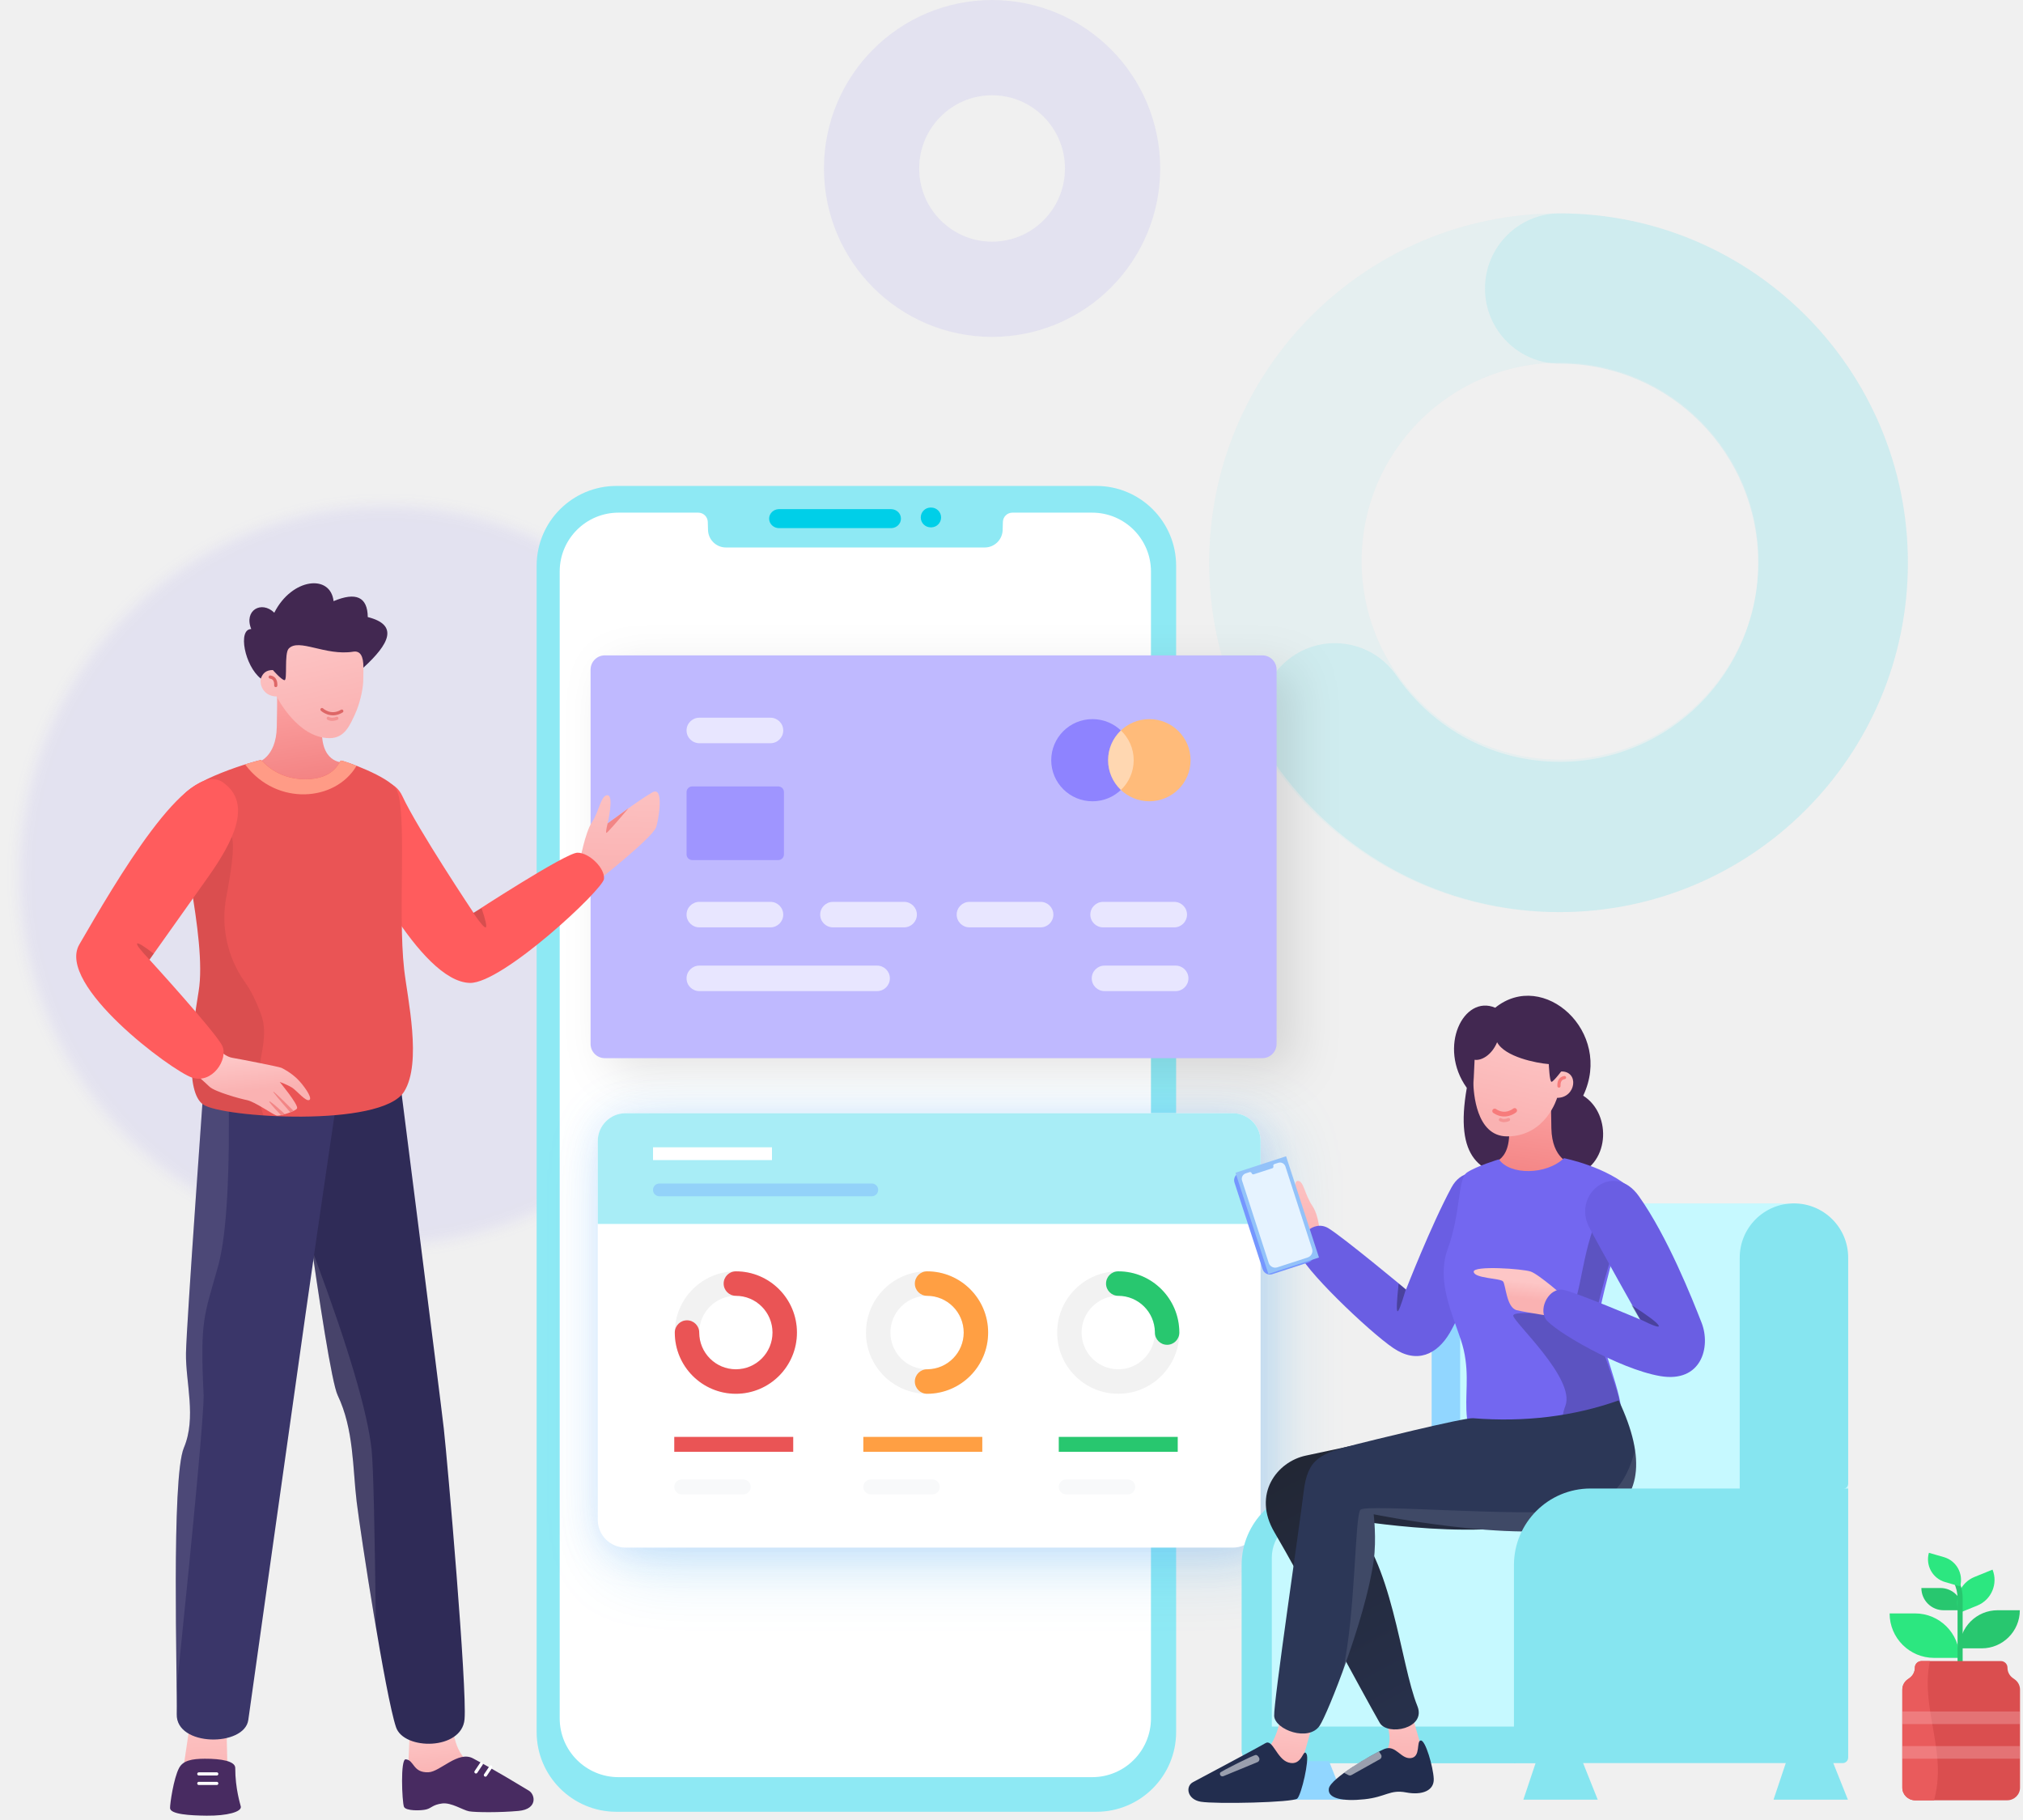
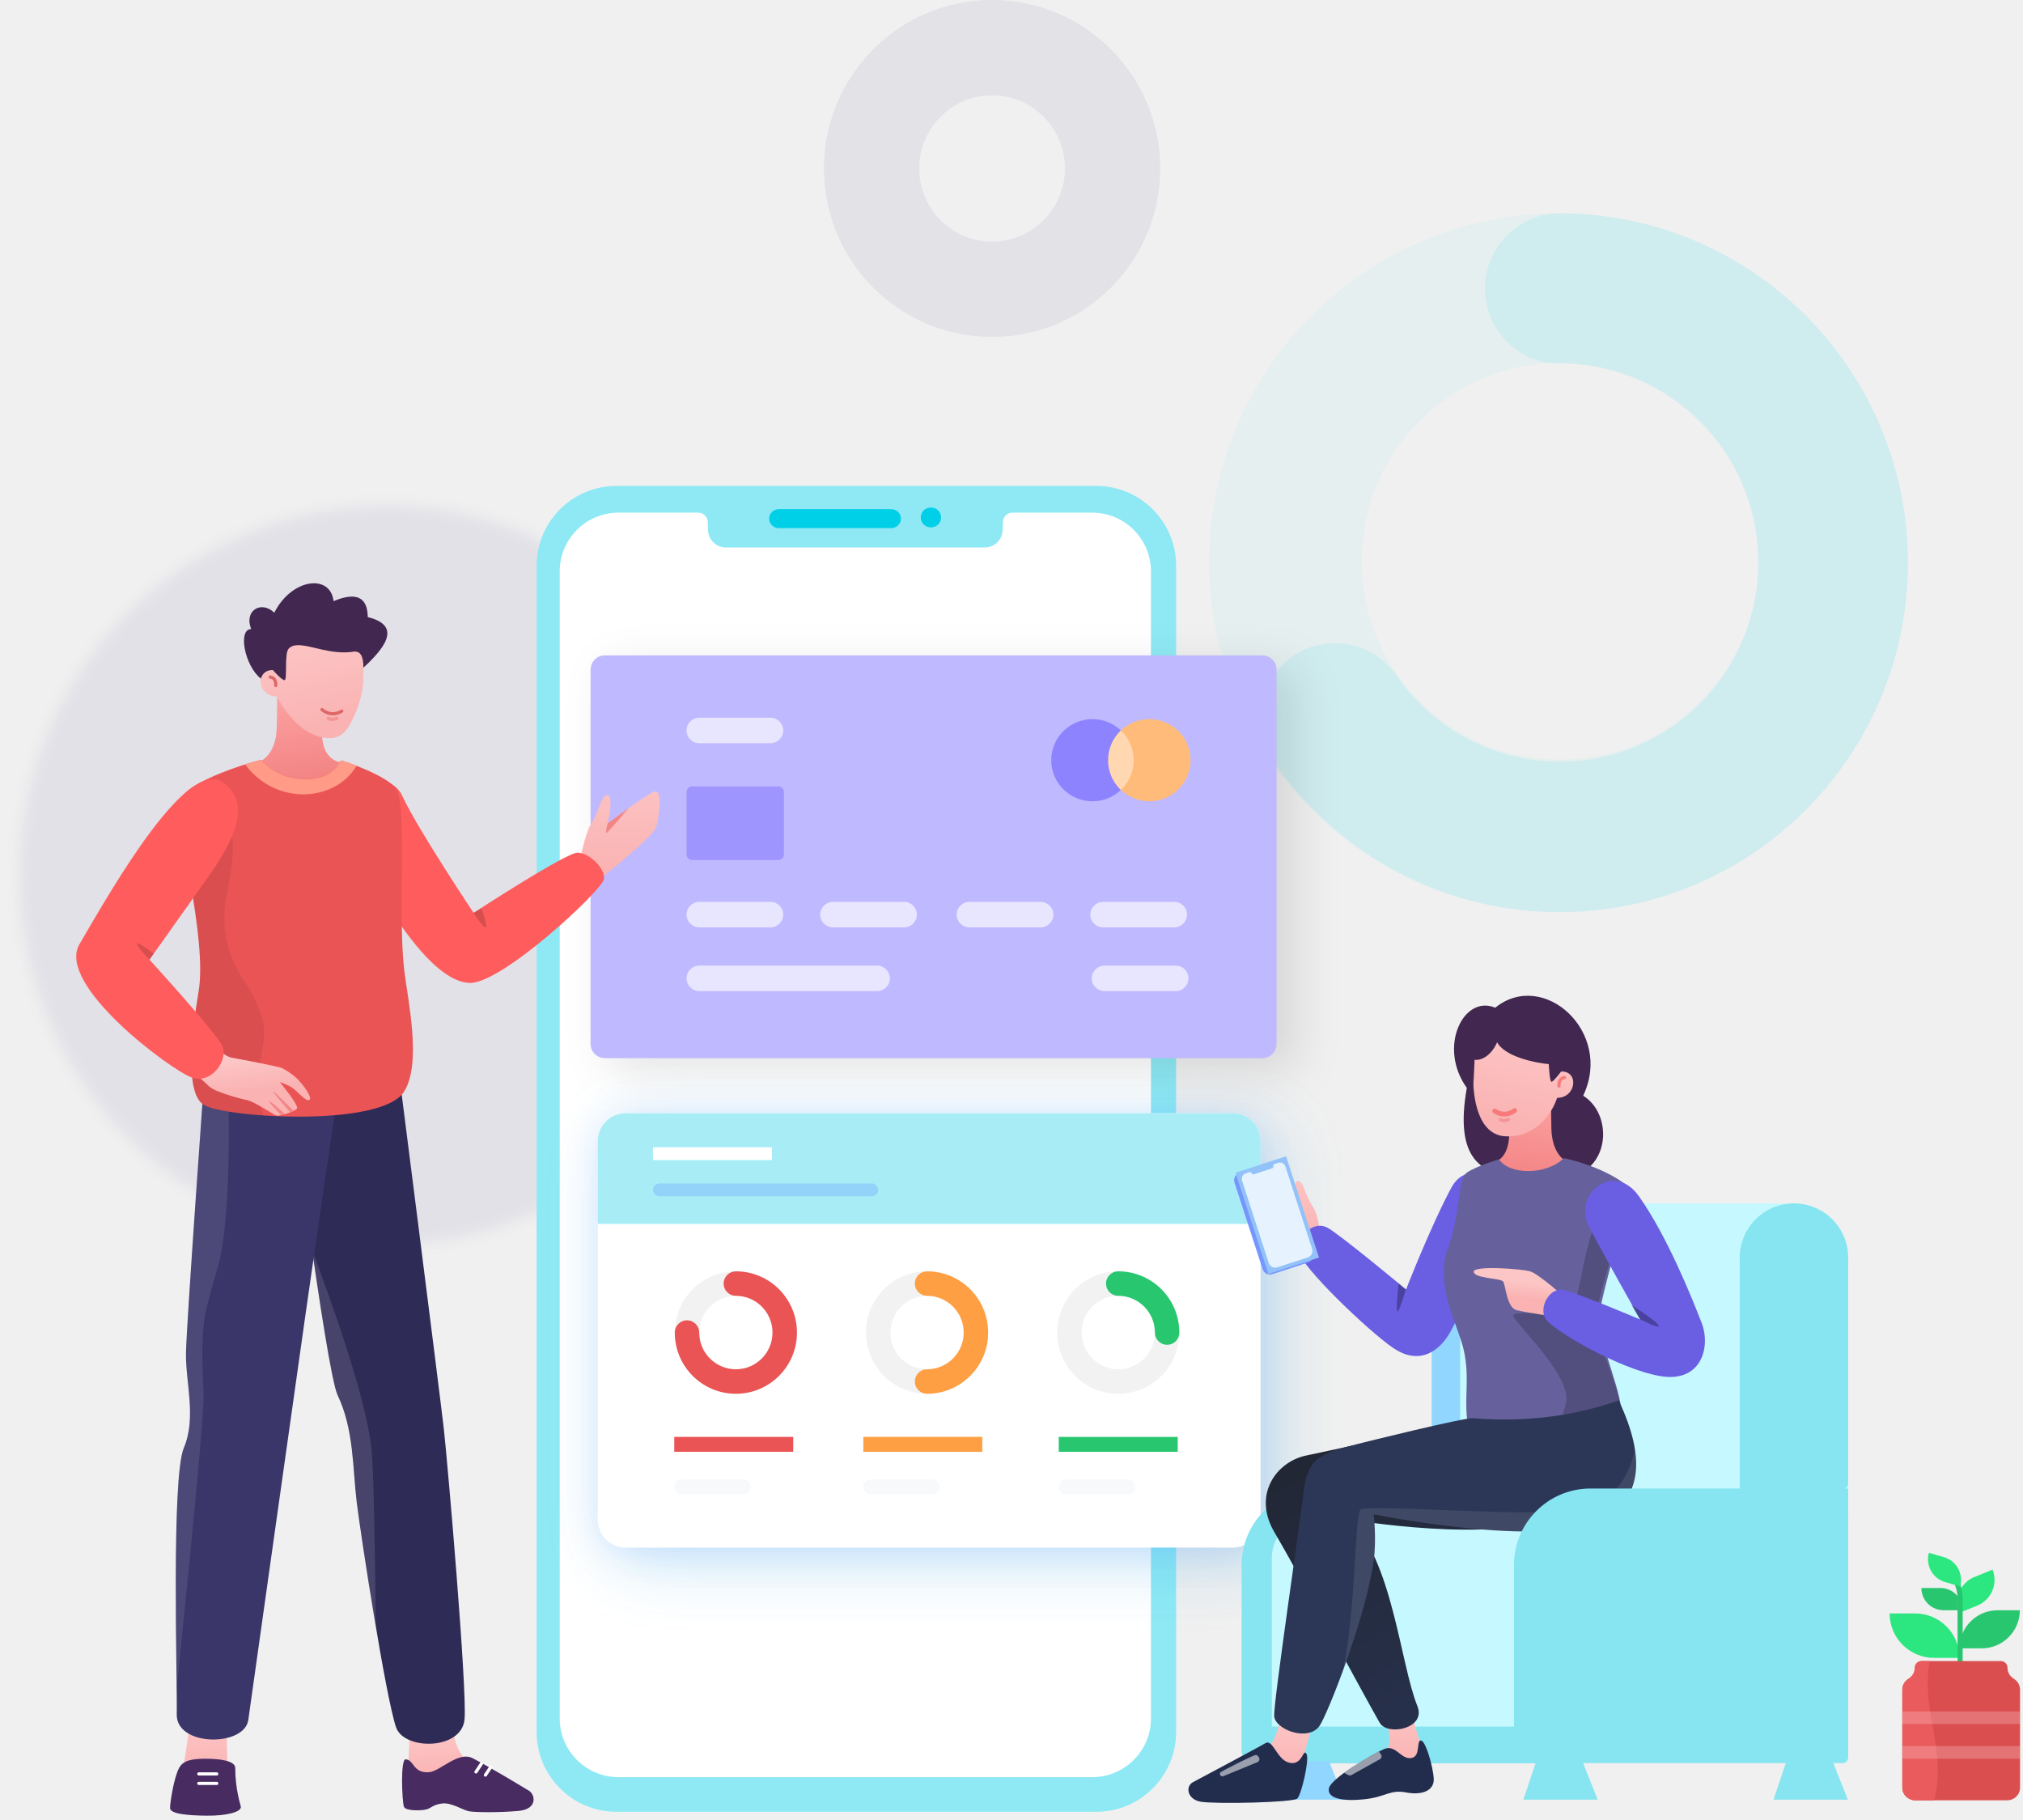
<svg xmlns="http://www.w3.org/2000/svg" xmlns:xlink="http://www.w3.org/1999/xlink" width="637px" height="573px" viewBox="0 0 637 573" version="1.1">
  <defs>
    <filter x="-2.6%" y="-2.6%" width="105.2%" height="105.2%" filterUnits="objectBoundingBox" id="filter-1">
      <feGaussianBlur stdDeviation="2" in="SourceGraphic" />
    </filter>
    <path d="M18.522,0 L43.63,0 C45.253,-7.42242666e-16 46.582,1.291 46.629,2.913 L46.703,5.483 C46.792,8.537 49.293,10.967 52.348,10.967 L133.831,10.967 C136.886,10.967 139.387,8.537 139.476,5.483 L139.55,2.913 C139.597,1.291 140.926,7.42242666e-16 142.549,0 L167.657,0 C177.886,-1.64974968e-14 186.179,8.293 186.179,18.522 L186.179,379.621 C186.179,389.85 177.886,398.143 167.657,398.143 L18.522,398.143 C8.293,398.143 4.01575893e-14,389.85 0,379.621 L0,18.522 C-1.25274242e-15,8.293 8.293,-1.67360005e-15 18.522,0 Z" id="path-2" />
    <path d="M8.757,0 L199.945,0 C204.781,-8.88398904e-16 208.702,3.921 208.702,8.757 L208.702,128.011 C208.702,132.847 204.781,136.768 199.945,136.768 L8.757,136.768 C3.921,136.768 4.14497961e-15,132.847 0,128.011 L0,8.757 C-5.92265936e-16,3.921 3.921,-2.66431478e-15 8.757,0 Z" id="path-4" />
    <filter x="-13.2%" y="-20.1%" width="131.1%" height="147.5%" filterUnits="objectBoundingBox" id="filter-6">
      <feOffset dx="5" dy="5" in="SourceAlpha" result="shadowOffsetOuter1" />
      <feGaussianBlur stdDeviation="10" in="shadowOffsetOuter1" result="shadowBlurOuter1" />
      <feColorMatrix values="0 0 0 0 0.076   0 0 0 0 0.583   0 0 0 0 0.879  0 0 0 0.229 0" type="matrix" in="shadowBlurOuter1" result="shadowMatrixOuter1" />
      <feOffset dx="0" dy="1" in="SourceAlpha" result="shadowOffsetOuter2" />
      <feGaussianBlur stdDeviation="5.5" in="shadowOffsetOuter2" result="shadowBlurOuter2" />
      <feColorMatrix values="0 0 0 0 0.504   0 0 0 0 0.7   0 0 0 0 1  0 0 0 0.234 0" type="matrix" in="shadowBlurOuter2" result="shadowMatrixOuter2" />
      <feMerge>
        <feMergeNode in="shadowMatrixOuter1" />
        <feMergeNode in="shadowMatrixOuter2" />
      </feMerge>
    </filter>
    <path d="M4.477,0 L211.527,0 C214,0 216.004,2.01 216.004,4.489 L216.004,122.332 C216.004,124.811 214,126.821 211.527,126.821 L4.477,126.821 C2.004,126.821 0,124.811 0,122.332 L0,4.489 C0,2.01 2.004,0 4.477,0 Z" id="path-7" />
    <filter x="-8.3%" y="-15.8%" width="122.2%" height="137.8%" filterUnits="objectBoundingBox" id="filter-8">
      <feOffset dx="6" dy="4" in="SourceAlpha" result="shadowOffsetOuter1" />
      <feGaussianBlur stdDeviation="7" in="shadowOffsetOuter1" result="shadowBlurOuter1" />
      <feColorMatrix values="0 0 0 0 0.019   0 0 0 0 0.019   0 0 0 0 0.019  0 0 0 0.11 0" type="matrix" in="shadowBlurOuter1" />
    </filter>
    <linearGradient x1="42.314%" y1="12.634%" x2="50%" y2="69.619%" id="linearGradient-9">
      <stop stop-color="#FDC6C6" offset="0%" />
      <stop stop-color="#FAB2B2" offset="100%" />
    </linearGradient>
    <linearGradient x1="46.204%" y1="-28.186%" x2="50%" y2="91.05%" id="linearGradient-10">
      <stop stop-color="#FDC6C6" offset="0%" />
      <stop stop-color="#FAB2B2" offset="100%" />
    </linearGradient>
    <linearGradient x1="44.814%" y1="-28.186%" x2="62.814%" y2="121.547%" id="linearGradient-11">
      <stop stop-color="#FFAFAF" offset="0%" />
      <stop stop-color="#F07777" offset="100%" />
    </linearGradient>
    <linearGradient x1="31.713%" y1="-6.917%" x2="55.144%" y2="91.235%" id="linearGradient-12">
      <stop stop-color="#FDC6C6" offset="0%" />
      <stop stop-color="#FAB2B2" offset="100%" />
    </linearGradient>
    <linearGradient x1="45.013%" y1="-28.186%" x2="50%" y2="91.05%" id="linearGradient-13">
      <stop stop-color="#FDC6C6" offset="0%" />
      <stop stop-color="#FAB2B2" offset="100%" />
    </linearGradient>
    <linearGradient x1="42.314%" y1="21.163%" x2="50%" y2="65.141%" id="linearGradient-14">
      <stop stop-color="#FDC6C6" offset="0%" />
      <stop stop-color="#FAB2B2" offset="100%" />
    </linearGradient>
    <linearGradient x1="45.136%" y1="-28.186%" x2="62.018%" y2="121.547%" id="linearGradient-15">
      <stop stop-color="#FFAFAF" offset="0%" />
      <stop stop-color="#F07777" offset="100%" />
    </linearGradient>
    <linearGradient x1="31.713%" y1="-6.206%" x2="55.144%" y2="90.72%" id="linearGradient-16">
      <stop stop-color="#FDC6C6" offset="0%" />
      <stop stop-color="#FAB2B2" offset="100%" />
    </linearGradient>
    <linearGradient x1="42.314%" y1="-3.86%" x2="50%" y2="78.278%" id="linearGradient-17">
      <stop stop-color="#FDC6C6" offset="0%" />
      <stop stop-color="#FAB2B2" offset="100%" />
    </linearGradient>
    <linearGradient x1="28.503%" y1="98.643%" x2="77.061%" y2="9.204%" id="linearGradient-18">
      <stop stop-color="#28324F" offset="0%" />
      <stop stop-color="#222735" offset="100%" />
    </linearGradient>
    <linearGradient x1="44.359%" y1="-28.186%" x2="50%" y2="91.05%" id="linearGradient-19">
      <stop stop-color="#FDC6C6" offset="0%" />
      <stop stop-color="#FAB2B2" offset="100%" />
    </linearGradient>
    <linearGradient x1="42.314%" y1="28.062%" x2="50%" y2="61.518%" id="linearGradient-20">
      <stop stop-color="#FDC6C6" offset="0%" />
      <stop stop-color="#FAB2B2" offset="100%" />
    </linearGradient>
    <linearGradient x1="42.314%" y1="8.536%" x2="50%" y2="71.77%" id="linearGradient-21">
      <stop stop-color="#FDC6C6" offset="0%" />
      <stop stop-color="#FAB2B2" offset="100%" />
    </linearGradient>
    <path d="M6.059,0 L31.005,0 C32.17,0 33.115,0.925 33.115,2.067 L33.115,2.126 C33.115,3.388 33.728,4.574 34.767,5.322 L35.413,5.788 C36.451,6.535 37.065,7.722 37.065,8.984 L37.065,39.872 C37.065,42.063 35.251,43.839 33.014,43.839 L4.051,43.839 C1.814,43.839 1.86636192e-13,42.063 1.86636192e-13,39.872 L1.86636192e-13,8.984 C1.86636192e-13,7.722 0.613,6.535 1.651,5.788 L2.298,5.322 C3.267,4.624 3.866,3.544 3.941,2.377 L3.95,2.067 C3.95,0.925 4.894,0 6.059,0 Z" id="path-22" />
  </defs>
  <g id="📝-Pages-New" stroke="none" stroke-width="1" fill="none" fill-rule="evenodd">
    <g id="Reset-Password" transform="translate(-139, -246)">
      <g id="Illustration" transform="translate(145, 261)">
        <g id="Shape">
-           <ellipse id="Oval" fill="#7367F0" opacity="0.1" filter="url(#filter-1)" cx="115.531" cy="260.607" rx="115.531" ry="116.393" />
+           <ellipse id="Oval" fill="#66619c" opacity="0.1" filter="url(#filter-1)" cx="115.531" cy="260.607" rx="115.531" ry="116.393" />
          <path d="M484.75,52.185 C423.999,52.185 374.75,101.434 374.75,162.185 C374.75,222.937 423.999,272.185 484.75,272.185 C545.501,272.185 594.75,222.937 594.75,162.185 C594.75,101.434 545.501,52.185 484.75,52.185 Z M485.25,99.185 C519.768,99.185 547.75,127.167 547.75,161.685 C547.75,196.203 519.768,224.185 485.25,224.185 C450.732,224.185 422.75,196.203 422.75,161.685 C422.75,127.167 450.732,99.185 485.25,99.185 Z" id="Oval" fill="#00CFE8" fill-rule="nonzero" opacity="0.05" />
-           <ellipse id="Oval" stroke="#7367F0" stroke-width="30" opacity="0.1" cx="306.383" cy="38.041" rx="37.944" ry="38.041" />
+           <ellipse id="Oval" stroke="#66619c" stroke-width="30" opacity="0.1" cx="306.383" cy="38.041" rx="37.944" ry="38.041" />
          <path d="M485.165,52.185 C545.687,52.185 594.75,101.434 594.75,162.185 C594.75,222.937 545.687,272.185 485.165,272.185 C448.704,272.185 415.237,254.153 394.923,224.605 C387.53,213.852 390.221,199.12 400.933,191.699 C411.538,184.353 426.029,186.927 433.491,197.412 L433.715,197.733 C445.321,214.614 464.362,224.873 485.165,224.873 C519.656,224.873 547.617,196.807 547.617,162.185 C547.617,127.91 520.213,100.059 486.198,99.505 L485.165,99.497 C472.15,99.497 461.598,88.906 461.598,75.841 C461.598,62.776 472.15,52.185 485.165,52.185 Z" id="Path" fill="#00CFE8" fill-rule="nonzero" opacity="0.1" />
        </g>
        <g id="Mobile-Banking-App" transform="translate(18, 138)">
          <g id="Phone3" transform="translate(144.9749, 0)">
            <path d="M25.137,0 L176.227,0 C190.109,-1.13278991e-14 201.364,11.254 201.364,25.137 L201.364,392.323 C201.364,406.206 190.109,417.46 176.227,417.46 L25.137,417.46 C11.254,417.46 -2.31133716e-14,406.206 -2.83662357e-14,392.323 L-2.83662357e-14,25.137 C-2.65136725e-14,11.254 11.254,6.10293932e-15 25.137,0 Z" id="Rectangle" fill="#8EE9F4" />
            <g id="Group-48" transform="translate(7.262298, 8.412419)">
              <mask id="mask-3" fill="white">
                <use xlink:href="#path-2" />
              </mask>
              <use id="Rectangle" fill="#FFFFFF" xlink:href="#path-2" />
              <ellipse id="Oval" fill-opacity="0.549" fill="#E97EFF" mask="url(#mask-3)" cx="70.585" cy="242.325" rx="15.969" ry="15.951" />
              <path d="M27.913,68.354 L159.667,68.354 C162.558,68.354 164.901,70.698 164.901,73.588 C164.901,76.479 162.558,78.822 159.667,78.822 L27.913,78.822 C25.023,78.822 22.679,76.479 22.679,73.588 C22.679,70.698 25.023,68.354 27.913,68.354 Z" id="Rectangle" fill-opacity="0.549" fill="#E97EFF" mask="url(#mask-3)" />
            </g>
            <path d="M111.597,7.308 C113.319,7.308 114.715,8.647 114.715,10.299 C114.715,11.914 113.38,13.231 111.711,13.288 L111.597,13.29 L76.329,13.29 C74.607,13.29 73.211,11.951 73.211,10.299 C73.211,8.684 74.546,7.368 76.215,7.31 L76.329,7.308 L111.597,7.308 Z" id="Path" fill="#00CFE8" fill-rule="nonzero" />
            <path d="M124.236,6.81 C125.958,6.81 127.355,8.205 127.355,9.925 C127.355,11.608 126.02,12.979 124.35,13.039 L124.236,13.041 L124.072,13.041 C122.35,13.041 120.953,11.646 120.953,9.925 C120.953,8.243 122.288,6.872 123.958,6.812 L124.072,6.81 L124.236,6.81 Z" id="Path" fill="#00CFE8" fill-rule="nonzero" />
          </g>
          <g id="BoardPieChart" transform="translate(164.2294, 197.5135)">
            <mask id="mask-5" fill="white">
              <use xlink:href="#path-4" />
            </mask>
            <g id="Rectangle">
              <use fill="black" fill-opacity="1" filter="url(#filter-6)" xlink:href="#path-4" />
              <use fill="#FFFFFF" fill-rule="evenodd" xlink:href="#path-4" />
            </g>
            <polygon id="Rectangle" fill="#A8EDF6" mask="url(#mask-5)" points="-4.682 -5.363 214.053 -5.363 214.053 34.862 -4.682 34.862" />
            <path d="M19.403,22.124 L86.286,22.124 C87.396,22.124 88.297,23.025 88.297,24.135 C88.297,25.246 87.396,26.147 86.286,26.147 L19.403,26.147 C18.292,26.147 17.392,25.246 17.392,24.135 C17.392,23.025 18.292,22.124 19.403,22.124 Z" id="Rectangle" fill="#6FA3FF" opacity="0.366" mask="url(#mask-5)" />
            <rect id="Rectangle" fill="#FFFFFF" mask="url(#mask-5)" x="17.392" y="10.727" width="37.459" height="4.023" />
            <rect id="Rectangle" fill="#EA5455" mask="url(#mask-5)" x="24.081" y="101.905" width="37.459" height="4.693" />
            <path d="M26.427,115.314 L45.815,115.314 C47.111,115.314 48.162,116.365 48.162,117.66 C48.162,118.956 47.111,120.007 45.815,120.007 L26.427,120.007 C25.132,120.007 24.081,118.956 24.081,117.66 C24.081,116.365 25.132,115.314 26.427,115.314 Z" id="Rectangle" fill="#F8F9FA" mask="url(#mask-5)" />
            <rect id="Rectangle" fill="#FF9F43" fill-rule="nonzero" mask="url(#mask-5)" x="83.615" y="101.905" width="37.459" height="4.693" />
            <path d="M85.961,115.314 L105.349,115.314 C106.645,115.314 107.695,116.365 107.695,117.66 C107.695,118.956 106.645,120.007 105.349,120.007 L85.961,120.007 C84.665,120.007 83.615,118.956 83.615,117.66 C83.615,116.365 84.665,115.314 85.961,115.314 Z" id="Rectangle" fill="#F8F9FA" mask="url(#mask-5)" />
            <rect id="Rectangle" fill="#28C76F" mask="url(#mask-5)" x="145.155" y="101.905" width="37.459" height="4.693" />
            <path d="M147.501,115.314 L166.889,115.314 C168.185,115.314 169.236,116.365 169.236,117.66 C169.236,118.956 168.185,120.007 166.889,120.007 L147.501,120.007 C146.205,120.007 145.155,118.956 145.155,117.66 C145.155,116.365 146.205,115.314 147.501,115.314 Z" id="Rectangle" fill="#F8F9FA" mask="url(#mask-5)" />
            <g id="Group-37" mask="url(#mask-5)">
              <g transform="translate(24.08098, 52.96396)" id="Group-5">
                <g transform="translate(0.167229, 0.167607)" />
              </g>
            </g>
            <g id="Group-3" mask="url(#mask-5)">
              <g transform="translate(144.6531, 49.77942)">
                <path d="M19.231,38.55 C29.853,38.55 38.463,29.92 38.463,19.275 C38.463,8.63 29.853,0 19.231,0 C8.61,0 0,8.63 0,19.275 C0,29.92 8.61,38.55 19.231,38.55 Z M19.231,30.84 C12.859,30.84 7.693,25.662 7.693,19.275 C7.693,12.888 12.859,7.71 19.231,7.71 C25.604,7.71 30.77,12.888 30.77,19.275 C30.77,25.662 25.604,30.84 19.231,30.84 Z" id="Oval" fill="#F2F2F2" />
                <path d="M38.463,19.275 C38.463,8.63 29.853,0 19.231,0 C17.107,0 15.385,1.726 15.385,3.855 C15.385,5.984 17.107,7.71 19.231,7.71 C25.532,7.71 30.653,12.771 30.768,19.058 L30.77,19.275 C30.77,21.404 32.492,23.13 34.616,23.13 C36.741,23.13 38.463,21.404 38.463,19.275 Z" id="Path" fill="#28C76F" />
              </g>
            </g>
            <g id="Group-4" mask="url(#mask-5)">
              <g transform="translate(84.45066, 49.77942)">
                <path d="M19.231,38.55 C29.853,38.55 38.463,29.92 38.463,19.275 C38.463,8.63 29.853,0 19.231,0 C8.61,0 0,8.63 0,19.275 C0,29.92 8.61,38.55 19.231,38.55 Z M19.231,30.84 C12.859,30.84 7.693,25.662 7.693,19.275 C7.693,12.888 12.859,7.71 19.231,7.71 C25.604,7.71 30.77,12.888 30.77,19.275 C30.77,25.662 25.604,30.84 19.231,30.84 Z" id="Oval" fill="#F2F2F2" fill-rule="evenodd" />
                <path d="M19.231,38.55 C29.853,38.55 38.463,29.92 38.463,19.275 C38.463,8.63 29.853,0 19.231,0 C17.107,0 15.385,1.726 15.385,3.855 C15.385,5.984 17.107,7.71 19.231,7.71 C25.604,7.71 30.77,12.888 30.77,19.275 C30.77,25.589 25.721,30.722 19.448,30.838 L19.231,30.84 C17.107,30.84 15.385,32.566 15.385,34.695 C15.385,36.824 17.107,38.55 19.231,38.55 Z" id="Path" fill="#FF9F43" fill-rule="nonzero" />
              </g>
            </g>
            <g id="Group-6" mask="url(#mask-5)">
              <g transform="translate(24.24821, 49.77942)">
                <path d="M19.231,38.55 C29.853,38.55 38.463,29.92 38.463,19.275 C38.463,8.63 29.853,0 19.231,0 C8.61,0 0,8.63 0,19.275 C0,29.92 8.61,38.55 19.231,38.55 Z M19.231,30.84 C12.859,30.84 7.693,25.662 7.693,19.275 C7.693,12.888 12.859,7.71 19.231,7.71 C25.604,7.71 30.77,12.888 30.77,19.275 C30.77,25.662 25.604,30.84 19.231,30.84 Z" id="Oval" fill="#F2F2F2" />
                <path d="M0,19.275 C0,29.92 8.61,38.55 19.231,38.55 C29.853,38.55 38.463,29.92 38.463,19.275 C38.463,8.63 29.853,0 19.231,0 C17.107,0 15.385,1.726 15.385,3.855 C15.385,5.984 17.107,7.71 19.231,7.71 C25.604,7.71 30.77,12.888 30.77,19.275 C30.77,25.662 25.604,30.84 19.231,30.84 C12.859,30.84 7.693,25.662 7.693,19.275 C7.693,17.146 5.971,15.42 3.846,15.42 C1.722,15.42 0,17.146 0,19.275 Z" id="Path" fill="#EA5455" />
              </g>
            </g>
          </g>
          <g id="VisaCard2" transform="translate(161.9642, 53.35135)">
            <g id="Rectangle">
              <use fill="black" fill-opacity="1" filter="url(#filter-8)" xlink:href="#path-7" />
              <use fill="#BFB9FF" fill-rule="evenodd" xlink:href="#path-7" />
            </g>
            <g id="Group-46" transform="translate(30.2182, 18.95627)">
              <g id="Group-45" transform="translate(0, 1.115074)">
                <g id="Group-43" transform="translate(114.8291, 0)">
                  <ellipse id="Oval" fill="#8E83FF" cx="12.983" cy="12.935" rx="12.983" ry="12.935" />
                  <ellipse id="Oval-Copy-10" fill="#FFBB7A" cx="30.89" cy="12.935" rx="12.983" ry="12.935" />
                  <path d="M21.819,3.681 L21.938,3.57 C24.419,5.926 25.965,9.25 25.965,12.935 C25.965,16.619 24.419,19.944 21.938,22.3 C19.454,19.945 17.907,16.62 17.907,12.935 C17.907,9.308 19.405,6.03 21.819,3.681 L21.938,3.57 L21.819,3.681 Z" id="Path" fill-opacity="0.416" fill="#FFFFFF" />
                </g>
                <path d="M1.791,21.186 L28.875,21.186 C29.864,21.186 30.666,21.985 30.666,22.971 L30.666,42.596 C30.666,43.581 29.864,44.38 28.875,44.38 L1.791,44.38 C0.802,44.38 4.97021279e-14,43.581 4.97021279e-14,42.596 L4.97021279e-14,22.971 C4.97021279e-14,21.985 0.802,21.186 1.791,21.186 Z" id="Rectangle" fill="#9F95FF" />
              </g>
              <g id="Group-44" transform="translate(0, 0.669045)" fill="#FFFFFF" fill-opacity="0.647">
                <path d="M4.029,57.984 L26.413,57.984 C28.638,57.984 30.442,59.781 30.442,61.998 C30.442,64.215 28.638,66.012 26.413,66.012 L4.029,66.012 C1.804,66.012 -1.03380426e-13,64.215 -1.03380426e-13,61.998 C-1.03380426e-13,59.781 1.804,57.984 4.029,57.984 Z" id="Rectangle" />
                <path d="M4.029,78.055 L59.989,78.055 C62.214,78.055 64.018,79.852 64.018,82.069 C64.018,84.286 62.214,86.084 59.989,86.084 L4.029,86.084 C1.804,86.084 -9.94042559e-14,84.286 -9.94042559e-14,82.069 C-9.94042559e-14,79.852 1.804,78.055 4.029,78.055 Z" id="Rectangle" />
                <path d="M131.617,78.055 L154.001,78.055 C156.226,78.055 158.03,79.852 158.03,82.069 C158.03,84.286 156.226,86.084 154.001,86.084 L131.617,86.084 C129.392,86.084 127.588,84.286 127.588,82.069 C127.588,79.852 129.392,78.055 131.617,78.055 Z" id="Rectangle" />
                <path d="M4.029,0 L26.413,0 C28.638,0 30.442,1.797 30.442,4.014 C30.442,6.231 28.638,8.029 26.413,8.029 L4.029,8.029 C1.804,8.029 0,6.231 0,4.014 C0,1.797 1.804,0 4.029,0 Z" id="Rectangle" />
                <path d="M46.111,57.984 L68.495,57.984 C70.72,57.984 72.524,59.781 72.524,61.998 C72.524,64.215 70.72,66.012 68.495,66.012 L46.111,66.012 C43.886,66.012 42.082,64.215 42.082,61.998 C42.082,59.781 43.886,57.984 46.111,57.984 Z" id="Rectangle-Copy-38" />
                <path d="M89.088,57.984 L111.472,57.984 C113.697,57.984 115.501,59.781 115.501,61.998 C115.501,64.215 113.697,66.012 111.472,66.012 L89.088,66.012 C86.863,66.012 85.059,64.215 85.059,61.998 C85.059,59.781 86.863,57.984 89.088,57.984 Z" id="Rectangle-Copy-39" />
                <path d="M131.169,57.984 L153.553,57.984 C155.778,57.984 157.582,59.781 157.582,61.998 C157.582,64.215 155.778,66.012 153.553,66.012 L131.169,66.012 C128.944,66.012 127.14,64.215 127.14,61.998 C127.14,59.781 128.944,57.984 131.169,57.984 Z" id="Rectangle-Copy-40" />
              </g>
            </g>
          </g>
          <g id="Men1.1" transform="translate(0, 30.64865)">
            <g id="LLeg" transform="translate(66.42274, 149.2404)">
              <path d="M52.059,209.111 C52.059,209.111 51.905,218.968 57.959,222.469 C64.011,225.97 73.389,232.476 73.389,232.476 L37.714,233.685 L38.731,209.022 L52.059,209.111 Z" id="Path" fill="url(#linearGradient-9)" />
              <path d="M37.338,221.046 C40.097,221.331 39.494,225.321 44.5,225.127 C48.147,224.985 53.835,218.259 58.514,220.75 C65.656,224.553 74.03,229.681 76.084,230.902 C78.137,232.123 78.948,236.729 72.881,237.294 C67.078,237.835 59.246,237.775 57.284,237.417 C55.322,237.06 51.682,234.557 48.754,234.957 C45.826,235.358 45.493,236.367 43.857,236.814 C42.22,237.261 37.281,237.358 36.769,235.979 C36.181,234.397 35.592,220.867 37.338,221.046 Z" id="Path" fill="#482B61" />
              <path d="M34.573,-1.98621069e-14 C34.573,-1.98621069e-14 48.182,106.815 49.32,116.917 C50.457,127.019 56.705,198.882 55.85,208.467 C54.979,218.229 36.717,218.282 34.267,210.917 C30.914,200.835 23.162,150.452 21.88,139.93 C20.598,129.409 21.048,117.194 15.896,106.42 C12.207,98.707 -3.4583696e-14,2.739 -3.4583696e-14,2.739 L34.573,-1.98621069e-14 Z" id="Path" fill="#2F2B57" />
              <path d="M26.574,123.435 L26.623,123.915 C27.142,129.495 27.578,147.976 27.929,179.36 L27.146,174.673 C24.689,159.809 22.508,145.085 21.88,139.93 C20.625,129.628 21.03,117.702 16.211,107.095 L15.896,106.42 C14.272,103.026 10.999,82.537 7.842,60.658 L8.834,63.312 C19.372,91.653 25.286,111.695 26.574,123.435 Z" id="Path" fill-opacity="0.192" fill="#FFFFFF" opacity="0.591" />
              <line x1="61.152" y1="222.465" x2="59.445" y2="225.018" id="Path-10" stroke="#FFFFFF" stroke-linecap="round" />
              <line x1="64.132" y1="223.463" x2="62.425" y2="226.017" id="Path-10" stroke="#FFFFFF" stroke-linecap="round" />
            </g>
            <g id="RLeg" transform="translate(29.16793, 151.8545)">
              <polygon id="Path" fill="url(#linearGradient-10)" points="6.418 208.758 3.226 230.314 18.657 230.236 18.152 208.357" />
              <path d="M0.382,233.802 C0.331,232.544 1.502,224.387 3.226,221.157 C4.476,218.814 7.249,218.265 11.306,218.249 C16.539,218.229 20.913,219.02 20.907,221.157 C20.888,227.696 22.546,232.725 22.658,233.299 C22.985,234.985 18.305,236.243 11.912,236.179 C6.679,236.127 0.463,235.763 0.382,233.802 Z" id="Path" fill="#482B61" />
              <path d="M54.336,0.893 C54.336,0.893 47.26,48.566 42.978,78.73 C38.769,108.37 26.305,196.782 25.018,206.037 C23.835,214.533 2.254,214.533 2.481,204.243 C2.708,193.953 0.71,129.832 4.728,120.338 C8.747,110.844 5.248,99.795 5.394,90.573 C5.541,81.35 11.32,1.509 11.32,1.509 L54.336,0.893 Z" id="Path" fill="#3A3669" />
              <path d="M15.629,62.713 L15.291,63.94 C11.194,78.66 9.78,79.986 10.941,103.464 L10.953,103.941 C10.994,109.848 8.185,140.414 2.526,195.639 L2.5,192.206 C2.302,169.677 1.472,128.942 4.626,120.593 L4.728,120.338 C8.747,110.844 5.248,99.795 5.394,90.573 C5.541,81.35 11.32,1.509 11.32,1.509 L18.702,1.403 L18.778,5.06 C19.309,33.622 18.259,52.84 15.629,62.713 L15.629,62.713 Z" id="Path" fill-opacity="0.192" fill="#FFFFFF" opacity="0.462" />
              <line x1="9.436" y1="223.03" x2="15.085" y2="223.03" id="Path-9" stroke="#FFFFFF" stroke-linecap="round" />
              <line x1="9.436" y1="226.025" x2="15.085" y2="226.025" id="Path-9" stroke="#FFFFFF" stroke-linecap="round" />
            </g>
            <g id="Head" transform="translate(52.24105, 0)">
              <path d="M4.794,56.429 C4.794,56.429 10.705,55.035 10.91,45.3 C11.115,35.565 10.971,32.243 10.971,32.243 L24.985,32.006 C24.985,32.006 25.127,42.855 25.129,46.78 C25.134,57.319 32.441,56.429 32.441,56.429 C32.441,56.429 30.922,64.975 19.124,65.642 C9.913,66.163 4.794,56.429 4.794,56.429 Z" id="Path" fill="url(#linearGradient-11)" />
              <g id="Head1" transform="translate(0.582624, 0)">
                <path d="M9.102,27.322 C3.294,27.096 4.241,35.642 10.275,35.63 C10.275,35.63 16.759,48.735 26.94,48.769 C31.844,48.785 33.445,44.395 34.915,41.313 C36.385,38.231 37.464,33.621 37.554,30.798 C37.65,27.789 37.662,17.901 37.662,17.901 L8.876,17.888 L9.102,27.322 Z" id="Path" fill="url(#linearGradient-12)" />
                <path d="M26.53,42.666 C27.446,43.052 28.464,42.826 29.223,42.382" id="Path" stroke="#F49494" stroke-linecap="round" transform="translate(27.87652, 42.62291) rotate(6) translate(-27.87652, -42.62291) " />
                <path d="M9.682,32.344 C10.049,31.021 9.888,29.867 8.582,29.341" id="Path-8" stroke="#DE6767" stroke-linecap="round" transform="translate(9.217431, 30.84216) rotate(-13) translate(-9.217431, -30.84216) " />
                <path d="M9.102,27.322 C9.102,27.322 11.773,30.42 12.76,30.506 C13.749,30.591 12.623,22.12 14.078,20.577 C17.274,17.186 25.626,22.948 34.408,21.541 C36.578,21.193 37.643,22.873 37.604,26.579 C45.814,19.055 48.791,13.119 38.98,10.64 C38.901,4.271 35.256,2.673 28.208,5.627 C27.266,-2.976 15.088,-1.677 9.544,9.267 C5.532,5.344 -0.108,8.511 2.286,14.415 C-2.035,14.415 0.217,26.024 5.308,30.011 C5.916,28.269 7.026,27.322 9.102,27.322 Z" id="Path" fill="#422851" />
                <path d="M24.764,38.962 C24.764,38.962 26.759,42.204 30.664,41.045" id="Path" stroke="#DE6767" stroke-linecap="round" transform="translate(27.71392, 40.12866) rotate(-15) translate(-27.71392, -40.12866) " />
              </g>
            </g>
            <g id="LArm" transform="translate(85.16583, 62.32707)">
              <g id="Group-3" transform="translate(85.96644, 17.48897) rotate(4) translate(-85.96644, -17.48897) translate(73.96644, 2.488965)">
                <path d="M-7.94013428e-14,23.728 C-7.94013428e-14,23.728 1.014,14.395 2.982,11.012 C4.949,7.628 5.209,2.157 7.293,2.211 C9.377,2.267 7.91,11.075 7.91,11.075 C7.91,11.075 17.056,3.159 21.261,0.357 C25.097,-2.198 23.728,9.73 23.209,11.275 C21.972,14.952 5.706,29.64 5.706,29.64 C5.706,29.64 0.433,24.522 -7.94013428e-14,23.728 Z" id="Path" fill="url(#linearGradient-13)" />
                <path d="M7.91,11.075 C7.573,13.084 7.523,14.081 7.76,14.064 C7.997,14.047 10.12,11.31 14.127,5.851 L7.91,11.075 Z" id="Path" fill="#F28585" />
              </g>
              <path d="M17.528,4.679 C22.259,14.939 39.955,41.45 39.955,41.45 C39.955,41.45 68.953,22.544 72.643,22.506 C76.333,22.467 81.343,27.363 81.028,30.741 C80.713,34.12 48.963,63.757 38.78,63.507 C22.947,63.119 3.092,21.946 1.053,16.443 C-4.407,1.703 12.913,-5.329 17.528,4.679 Z" id="Path" fill="#FF5C5D" />
              <path d="M39.85,41.431 C42.082,44.701 43.398,46.229 43.798,46.014 C44.198,45.8 43.759,43.801 42.482,40.018 L39.85,41.431 Z" id="Path-5" fill-opacity="0.16" fill="#000000" />
            </g>
            <g id="Body" transform="translate(32.50797, 55.66771)">
              <path d="M0.149,12.98 C-1.337,20.104 8.838,56.008 6.039,72.805 C3.825,86.09 1.711,104.381 7.449,108.443 C13.291,112.577 63.579,115.86 70.747,104.381 C76.434,95.275 71.778,75.079 70.747,65.867 C68.69,47.488 71.796,15.726 68.307,9.23 C66.142,5.2 51.384,0.003 50.83,0.164 C50.276,0.325 48.972,6.035 39.641,6.035 C30.309,6.035 26.189,0.164 25.687,0.003 C25.186,-0.158 1.494,6.535 0.149,12.98 Z" id="Path" fill="#EA5455" />
              <path d="M25.664,3.40471175e-05 L25.687,0.003 C26.189,0.164 30.309,6.035 39.641,6.035 C48.972,6.035 50.276,0.325 50.83,0.164 C51.03,0.106 53.08,0.746 55.721,1.777 L55.709,1.898 C49.039,13.098 30.696,14.479 20.892,1.665 L20.669,1.368 L21.764,1.029 C23.766,0.42 25.199,0.054 25.589,0.006 L25.664,3.40471175e-05 Z" id="Path" fill="#FF9B86" />
              <path d="M0.181,17.928 L1.003,18.042 C9.725,19.29 14.841,21.264 16.349,23.964 C17.339,25.736 16.879,31.728 14.968,41.941 L14.766,43.012 C12.994,52.27 15.02,61.846 20.369,69.572 L20.67,69.999 C22.479,72.53 24.147,75.863 25.673,79.997 C29.214,89.587 21.682,97.667 26.452,111.933 L25.478,111.862 C16.612,111.183 9.441,109.852 7.449,108.443 C1.711,104.381 3.825,86.09 6.039,72.805 C8.42,58.513 1.409,30.387 0.181,17.928 Z" id="Path" fill-opacity="0.067" fill="#000000" />
            </g>
            <g id="Rarm" transform="translate(0, 61.67254)">
              <g id="Group-2" transform="translate(36.33261, 83.2852)">
                <path d="M6.548,0 C6.548,0 9.896,3.949 12.753,4.441 C15.61,4.932 27.568,7.271 28.298,7.617 C28.988,7.945 31.347,9.187 33.364,11.179 C35.112,12.906 38.136,16.999 37.122,17.704 C36.038,18.457 33.112,14.765 31.644,13.853 C30.105,12.895 27.739,12.047 27.739,12.047 C27.739,12.047 33.591,19.107 33.219,20.34 C32.947,21.24 27.971,22.777 26.907,22.662 C25.843,22.547 19.98,18.254 17.345,17.754 C15.517,17.408 7.333,15.191 5.607,13.527 C3.882,11.862 -3.9524224e-14,8.483 -3.9524224e-14,8.483 L6.548,0 Z" id="Path" fill="url(#linearGradient-14)" />
                <path d="M32.091,21.158 C28.008,17.045 25.882,15.023 25.712,15.093 C25.541,15.163 27.32,17.328 31.048,21.588 L32.091,21.158 Z" id="Path" fill="#F28585" />
                <path d="M29.362,22.172 C26.303,19.37 24.674,18.036 24.474,18.171 C24.274,18.306 25.499,19.754 28.149,22.514 L29.362,22.172 Z" id="Path" fill="#F28585" />
              </g>
              <path d="M46.209,1.023 C55.664,7.677 49.347,19.771 41.503,30.865 C34.175,41.227 23.068,56.837 23.068,56.837 C23.068,56.837 43.953,79.713 45.97,83.945 C47.987,88.178 42.836,96.127 36.431,93.956 C30.026,91.785 -6.422,64.786 0.99,52.027 C12.311,32.538 35.04,-6.836 46.209,1.023 Z" id="Path" fill="#FF5C5D" />
              <path d="M23.068,56.837 C20.211,53.814 18.916,52.128 19.183,51.778 C19.45,51.428 21.193,52.489 24.413,54.959 L23.068,56.837 Z" id="Path-6" fill-opacity="0.16" fill="#000000" />
            </g>
          </g>
          <g id="Group-7" transform="translate(348.8459, 160.0541)">
            <path d="M42.222,155.619 L123.353,155.619 L123.353,155.619 L123.353,238.078 C123.353,240.287 121.562,242.078 119.353,242.078 L22.111,242.078 C19.901,242.078 18.111,240.287 18.111,238.078 L18.111,179.73 C18.111,166.414 28.906,155.619 42.222,155.619 Z" id="Rectangle" fill="#86E5F0" />
            <polygon id="Rectangle" fill="#86E5F0" points="27.619 225.012 104.398 225.012 104.398 242.078 27.619 242.078" />
            <polygon id="Path" fill="#86E5F0" points="125.399 241.46 130.243 253.59 106.829 253.59 110.886 241.46" />
            <polygon id="Path" fill="#91D6FF" points="45.628 241.46 50.472 253.59 27.058 253.59 31.116 241.46" />
            <polygon id="Path" fill="#86E5F0" points="204.173 241.46 209.016 253.59 185.603 253.59 189.66 241.46" />
            <path d="M101.538,66.333 L123.95,65.847 L123.95,65.847 L123.95,163.774 L77.95,163.774 L77.95,90.438 C77.95,77.326 88.429,66.617 101.538,66.333 Z" id="Rectangle" fill="#91D6FF" />
            <path d="M111.035,65.847 L187.266,65.847 C199.328,65.847 209.106,75.625 209.106,87.687 L209.106,164.022 C209.106,164.987 208.324,165.77 207.359,165.77 L86.924,165.77 L86.924,165.77 L86.924,89.958 C86.924,76.642 97.719,65.847 111.035,65.847 Z" id="Rectangle" fill="#C6F9FF" />
            <path d="M192.033,65.847 C201.462,65.847 209.106,73.491 209.106,82.92 L209.106,154.046 C209.106,155.011 208.324,155.793 207.359,155.793 L174.959,155.793 L174.959,155.793 L174.959,82.92 C174.959,73.491 182.603,65.847 192.033,65.847 Z" id="Rectangle" fill="#86E5F0" />
            <path d="M40.219,164.82 L118.499,164.82 L118.499,164.82 L118.499,230.574 L27.619,230.574 L27.619,177.42 C27.619,170.461 33.26,164.82 40.219,164.82 Z" id="Rectangle" fill="#C6F9FF" />
            <g id="Wom1.4" transform="translate(82.66293, 127.5) scale(-1, 1) translate(-82.66293, -127.5) translate(0.662928, 0)">
              <g id="Head" transform="translate(32.71943, 0.465078)">
                <path d="M10.006,56.875 C-2.193,54.033 -2.996,37.281 6.278,31.47 C-3.286,11.41 18.831,-8.507 33.981,3.776 C43.913,-0.478 52.167,16.121 42.925,29.013 C46.8,51.148 38.914,56.869 24.697,57.112 L10.006,56.875 Z" id="Path" fill="#422851" />
                <path d="M10.157,52.874 C10.157,52.874 16.091,51.48 16.297,41.752 C16.503,32.024 16.358,28.704 16.358,28.704 L29.429,28.468 C29.429,28.468 29.571,39.309 29.573,43.231 C29.579,53.764 36.914,52.874 36.914,52.874 C36.914,52.874 35.389,61.415 23.546,62.081 C14.299,62.602 10.157,52.874 10.157,52.874 Z" id="Path" fill="url(#linearGradient-15)" />
                <path d="M13.312,23.846 C7.481,23.62 8.432,32.16 14.489,32.149 C14.489,32.149 18.007,44.281 30.221,44.281 C40.14,44.281 40.786,30.141 40.876,27.32 C40.972,24.312 40.985,14.431 40.985,14.431 L13.085,14.418 L13.312,23.846 Z" id="Path" fill="url(#linearGradient-16)" />
                <path d="M28.082,35.158 C28.082,35.158 30.088,38.401 34.005,37.248" id="Path" stroke="#F77B7B" stroke-width="1.5" stroke-linecap="round" transform="translate(31.04382, 36.32699) rotate(-18) translate(-31.04382, -36.32699) " />
                <path d="M29.782,39.029 C30.701,39.415 31.573,39.415 32.336,38.972" id="Path" stroke="#F49494" stroke-linecap="round" transform="translate(31.05888, 39.14183) rotate(2) translate(-31.05888, -39.14183) " />
                <path d="M13.58,28.582 C13.947,27.261 13.785,26.107 12.473,25.58" id="Path-8" stroke="#F77B7B" stroke-linecap="round" transform="translate(13.11181, 27.08122) rotate(-13) translate(-13.11181, -27.08122) " />
                <path d="M12.389,22.791 C12.389,22.791 15.585,27.081 16.232,27.104 C16.88,27.127 17.106,21.524 17.106,21.524 C21.027,21.224 30.948,19.247 33.381,14.642 C35.081,18.705 38.333,20.51 40.469,20.164 L40.874,28.796 L41.871,11.441 L11.607,11.441 L12.389,22.791 Z" id="Path" fill="#422851" />
              </g>
              <g id="LLeg" transform="translate(36.89403, 131.6934)">
                <path d="M65.702,93.198 C65.702,93.198 60.471,103.769 64.759,107.1 C69.054,110.431 80.398,116.675 80.398,116.675 L50.344,114.785 L57.025,91.731 L65.702,93.198 Z" id="Path" fill="url(#linearGradient-17)" />
                <path d="M53.251,103.258 C54.734,103.431 53.151,108.427 56.362,108.807 C59.567,109.187 61.124,104.453 64.761,105.954 C68.398,107.454 81.662,115.213 82.184,118.384 C82.713,121.555 77.771,122.489 70.994,121.772 C64.217,121.056 62.967,118.644 57.88,119.616 C52.799,120.587 48.992,119.039 49.16,115.324 C49.327,111.609 51.768,103.085 53.251,103.258 Z" id="Path" fill="#222D4E" />
                <path d="M66.42,106.723 L65.76,107.714 C65.453,108.174 65.578,108.794 66.037,109.101 C66.059,109.115 66.081,109.129 66.104,109.142 L75.07,114.148 C75.361,114.31 75.713,114.317 76.01,114.166 L77.402,113.46 L77.402,113.46 C75.216,111.876 73.429,110.685 71.453,109.517 C69.937,108.62 68.258,107.695 66.42,106.723 Z" id="Path-14" fill-opacity="0.541" fill="#FFFFFF" />
                <path d="M20.43,0.032 C29.528,0.438 80.168,11.644 89.368,13.548 C98.569,15.452 106.347,25.754 99.331,37.684 C91.452,51.075 71.12,89.106 66.184,97.679 C63.741,101.923 51.415,99.543 54.31,92.421 C59.708,79.144 62.214,45.792 75.975,33.631 C75.975,33.631 29.698,41.689 9.708,32.458 C-4.82,25.748 -1.533,-0.951 20.43,0.032 Z" id="Path" fill="url(#linearGradient-18)" />
              </g>
              <g id="LArm" transform="translate(64.33522, 56.18919)">
                <path d="M57.456,21.704 C57.456,21.704 57.353,14.297 59.942,10.426 C62.532,6.555 62.635,2.443 64.595,2.577 C66.555,2.712 64.614,12.269 64.614,12.269 C64.614,12.269 67.101,11.319 68.887,10.116 C70.674,8.914 76.09,2.987 77.356,4.037 C79.503,5.827 76.046,15.922 74.163,17.94 C72.274,19.959 61.954,26.598 61.954,26.598 L57.456,21.704 Z" id="Path" fill="url(#linearGradient-19)" />
                <path d="M1.542,17.265 C5.775,27.087 13.524,45.13 16.719,50.514 C20.723,57.255 27.036,60.225 34.428,55.223 C42.196,49.968 63.583,29.468 64.21,24.825 C64.832,20.181 59.597,14.61 54.86,17.494 C50.124,20.379 30.442,36.767 30.442,36.767 C30.442,36.767 22.499,16.394 16.109,4.593 C10.576,-5.617 -4.9,2.333 1.542,17.265 Z" id="Path" fill="#6A5EE3" />
                <path d="M30.524,36.777 C31.947,41.604 32.824,43.877 33.156,43.598 C33.489,43.318 33.362,40.414 32.775,34.885 L30.524,36.777 Z" id="Path" fill-opacity="0.303" fill="#000000" />
              </g>
              <g id="PhoneMini4" transform="translate(135.9883, 69.68886) scale(-1, 1) rotate(-18) translate(-135.9883, -69.68886) translate(126.4883, 52.18886)">
                <g id="Group-3" transform="translate(-0, -0)">
                  <path d="M2.933,1.239 L14.885,1.239 C16.21,1.239 17.285,2.313 17.285,3.639 L17.285,32.361 C17.285,33.686 16.21,34.761 14.885,34.761 L2.933,34.761 C1.608,34.761 0.533,33.686 0.533,32.361 L0.533,3.639 C0.533,2.313 1.608,1.239 2.933,1.239 Z" id="Rectangle" fill="#7596FF" fill-rule="nonzero" />
                  <rect id="Rectangle" fill="#93C2F9" x="1.795" y="0.798" width="16.752" height="33.522" />
                  <path d="M4.789,1.995 L6.06,1.995 C6.318,1.995 6.534,2.182 6.578,2.428 L6.587,2.523 C6.587,2.814 6.823,3.05 7.114,3.05 L13.24,3.05 C13.499,3.05 13.714,2.864 13.759,2.618 L13.768,2.523 C13.768,2.232 14.004,1.995 14.295,1.995 L15.559,1.995 C16.498,1.995 17.268,2.719 17.343,3.639 L17.349,3.788 L17.349,3.788 L17.324,31.048 C17.322,32.237 16.358,33.201 15.169,33.203 L5.118,33.203 C3.98,33.204 3.048,32.322 2.969,31.203 L2.964,31.05 C2.964,31.049 2.964,31.048 2.966,31.048 L2.99,3.794 C2.991,2.8 3.796,1.995 4.789,1.995 Z" id="Rectangle" fill="#E6F3FF" fill-rule="nonzero" />
                </g>
              </g>
              <g id="Body" transform="translate(23.5795, 51.61278)">
-                 <path d="M0,10.007 C0,10.007 10.199,44.178 10.501,50.646 C10.804,57.115 2.159,76.127 3.631,80.932 C7.025,92.037 50.348,96.818 52.003,81.88 C52.775,74.913 51.169,68.661 53.02,60.452 C54.864,52.243 62.278,40.044 58.073,28.575 C53.868,17.106 54.995,6.496 51.987,4.49 C48.979,2.485 41.948,0.355 41.948,0.355 C38.529,5.389 26.986,5.316 21.479,-5.67113923e-14 C21.479,-5.67113923e-14 7.796,2.656 0,10.007 Z" id="Path" fill="#7367F0" />
+                 <path d="M0,10.007 C0,10.007 10.199,44.178 10.501,50.646 C10.804,57.115 2.159,76.127 3.631,80.932 C7.025,92.037 50.348,96.818 52.003,81.88 C52.775,74.913 51.169,68.661 53.02,60.452 C54.864,52.243 62.278,40.044 58.073,28.575 C53.868,17.106 54.995,6.496 51.987,4.49 C48.979,2.485 41.948,0.355 41.948,0.355 C38.529,5.389 26.986,5.316 21.479,-5.67113923e-14 C21.479,-5.67113923e-14 7.796,2.656 0,10.007 Z" id="Path" fill="#66619c" />
                <path d="M9.14,15.541 C15.939,26.336 15.918,45.132 19.57,47.594 C23.221,50.055 37.432,47.64 37.432,49.589 C37.432,51.538 17.793,69.404 21.017,77.944 C22.705,82.416 22.247,86.417 19.643,89.946 L18.793,89.761 C11.055,88.011 4.834,84.869 3.631,80.932 C2.159,76.127 11.801,57.115 11.499,50.646 C11.242,45.155 3.135,19.703 0.691,12.135 C2.681,8.622 5.497,9.757 9.14,15.541 Z" id="Path" fill-opacity="0.199" fill="#000000" />
              </g>
              <g id="RArm" transform="translate(0, 58.7632)">
                <path d="M44.313,37.031 C44.313,37.031 52.904,29.424 55.533,28.541 C58.163,27.658 73.566,26.597 73.469,28.592 C73.358,30.73 65.085,30.607 64.228,31.658 C63.371,32.709 63.176,39.895 59.936,40.702 C56.702,41.509 47.008,42.9 47.008,42.9 L44.313,37.031 Z" id="Path" fill="url(#linearGradient-20)" />
                <path d="M21.458,4.82 C12.407,17.601 4.679,37.07 1.713,44.66 C-1.253,52.25 1.739,63.699 14.782,61.451 C27.801,59.209 48.517,47.029 50.809,43.476 C53.101,39.923 49.619,33.457 45.234,34.304 C41.172,35.087 21.021,43.659 21.021,43.659 C21.021,43.659 33.985,20.669 37.15,14.506 C42.438,4.213 29.43,-6.441 21.458,4.82 Z" id="Path" fill="#6A5EE3" />
                <path d="M21.226,43.502 C16.7,45.752 14.713,46.406 15.265,45.462 C15.817,44.518 18.668,42.389 23.817,39.073 L21.226,43.502 Z" id="Path" fill-opacity="0.303" fill="#000000" />
              </g>
              <g id="RLeg" transform="translate(21.93699, 127.7027)">
                <path d="M112.262,97.613 C112.262,97.613 112.104,110.055 122.351,114.706 C132.591,119.358 139.886,119.078 138.958,122.674 C138.029,126.269 111.376,126.124 108.887,123.312 C106.765,120.92 102.152,98.642 100.882,100.345 L112.262,97.613 Z" id="Path" fill="url(#linearGradient-21)" />
                <path d="M104.156,111.54 C105.3,109.328 105.372,115.551 109.885,114.179 C113.548,113.066 114.8,106.697 117.114,108.092 C119.428,109.487 139.801,120.303 139.917,120.369 C142.425,121.72 141.724,125.816 137.488,126.531 C132.78,127.324 108.39,126.79 107.081,125.534 C105.772,124.279 103.238,113.314 104.156,111.54 Z" id="Path" fill="#222D4E" />
                <path d="M120.127,111.812 C119.787,111.812 119.456,112.086 119.136,112.634 C118.857,113.11 119.017,113.723 119.494,114.002 C119.533,114.025 119.575,114.046 119.618,114.064 L130.35,118.485 C130.759,118.653 131.226,118.458 131.395,118.05 C131.481,117.84 131.475,117.603 131.377,117.399 C131.377,117.399 131.377,117.399 131.377,117.399 C131.178,116.984 120.895,111.812 120.127,111.812 Z" id="Path-14" fill-opacity="0.541" fill="#FFFFFF" />
                <path d="M5.881,0.176 C-2.937,18.81 -1.15,31.326 11.243,37.724 C29.22,47.006 83.037,36.028 83.037,36.028 C83.037,36.028 82.075,43.775 83.037,50.684 C85.549,68.729 97.494,98.793 100.021,102.571 C103.516,107.795 114.163,103.855 114.363,99.505 C114.564,95.155 106.337,39.601 105.086,29.007 C103.842,18.413 99.913,16.874 88.437,13.978 C85.801,13.312 54.623,5.56 51.767,5.786 C35.407,7.08 20.111,5.21 5.881,0.176 Z" id="Path" fill="#2C3757" />
                <path d="M20.381,34.839 C38.179,36.835 85.299,32.722 87.191,34.591 C88.998,36.375 88.697,67.418 92.749,85.386 L92.133,83.689 C88.321,73.097 84.364,60.214 83.037,50.684 C82.075,43.775 83.037,36.028 83.037,36.028 L80.867,36.448 C70.637,38.371 27.062,45.892 11.243,37.724 C2.671,33.298 -0.827,25.946 0.749,15.667 C3.463,27.285 10.007,33.676 20.381,34.839 Z" id="Path" fill-opacity="0.192" fill="#FFFFFF" opacity="0.462" />
              </g>
            </g>
            <path d="M127.976,155.619 L209.106,155.619 L209.106,155.619 L209.106,240.331 C209.106,241.296 208.324,242.078 207.359,242.078 L103.864,242.078 L103.864,242.078 L103.864,179.73 C103.864,166.414 114.659,155.619 127.976,155.619 Z" id="Rectangle" fill="#86E5F0" />
          </g>
          <g id="Group-80" transform="translate(571, 335)">
            <path d="M0,20 L8,20 C15.732,20 22,26.268 22,34 L22,34 L22,34 L14,34 C6.268,34 9.46895252e-16,27.732 0,20 L0,20 L0,20 Z" id="Rectangle" fill="#2CE780" />
            <path d="M10,12 L16,12 C19.866,12 23,15.134 23,19 L23,19 L23,19 L17,19 C13.134,19 10,15.866 10,12 L10,12 L10,12 Z" id="Rectangle" fill="#28C76F" />
            <path d="M22,19 L29,19 C35.627,19 41,24.373 41,31 L41,31 L41,31 L34,31 C27.373,31 22,25.627 22,19 L22,19 L22,19 Z" id="Rectangle" fill="#28C76F" transform="translate(31.5, 25) scale(-1, 1) translate(-31.5, -25) " />
            <path d="M19.74,8.675 L25.886,8.685 C30.683,8.693 34.571,12.581 34.579,17.379 L34.579,17.379 L34.579,17.379 L28.433,17.368 C23.635,17.36 19.748,13.472 19.74,8.675 L19.74,8.675 L19.74,8.675 Z" id="Rectangle" fill="#2CE780" transform="translate(27.15928, 13.02662) scale(-1, 1) rotate(22) translate(-27.15928, -13.02662) " />
            <path d="M17.765,5 C20.893,6.983 22.877,10.756 22.994,14.897 L23,15.286 L23,45 L21.395,45 L21.395,15.286 C21.395,11.802 19.819,8.589 17.267,6.828 L17,6.651 L17.765,5 Z" id="Path" fill="#28C76F" />
            <g id="Group-84" transform="translate(4, 35)">
              <mask id="mask-23" fill="white">
                <use xlink:href="#path-22" />
              </mask>
              <use id="Rectangle" fill="#DA4E4F" xlink:href="#path-22" />
              <path d="M-1.013,-1.984 L9.114,-1.984 C4.645,15.063 15.53,29.2 9.114,46.616 L-1.013,46.616 L-1.013,-1.984 Z" id="Rectangle" fill="#E95B5C" mask="url(#mask-23)" />
              <rect id="Rectangle" fill-opacity="0.258" fill="#FFDFE2" mask="url(#mask-23)" x="-2.69835458e-13" y="26.78" width="37.065" height="3.967" />
              <rect id="Rectangle" fill-opacity="0.258" fill="#FFDFE2" mask="url(#mask-23)" x="1.87085917e-13" y="15.869" width="37.065" height="3.967" />
            </g>
            <path d="M11.103,2.475 L16.012,2.481 C20.125,2.486 23.458,5.819 23.463,9.932 L23.463,9.932 L23.463,9.932 L18.554,9.925 C14.441,9.92 11.109,6.587 11.103,2.475 L11.103,2.475 L11.103,2.475 Z" id="Rectangle" fill="#2CE780" transform="translate(17.28318, 6.203151) rotate(16) translate(-17.28318, -6.203151) " />
          </g>
        </g>
      </g>
    </g>
  </g>
</svg>
